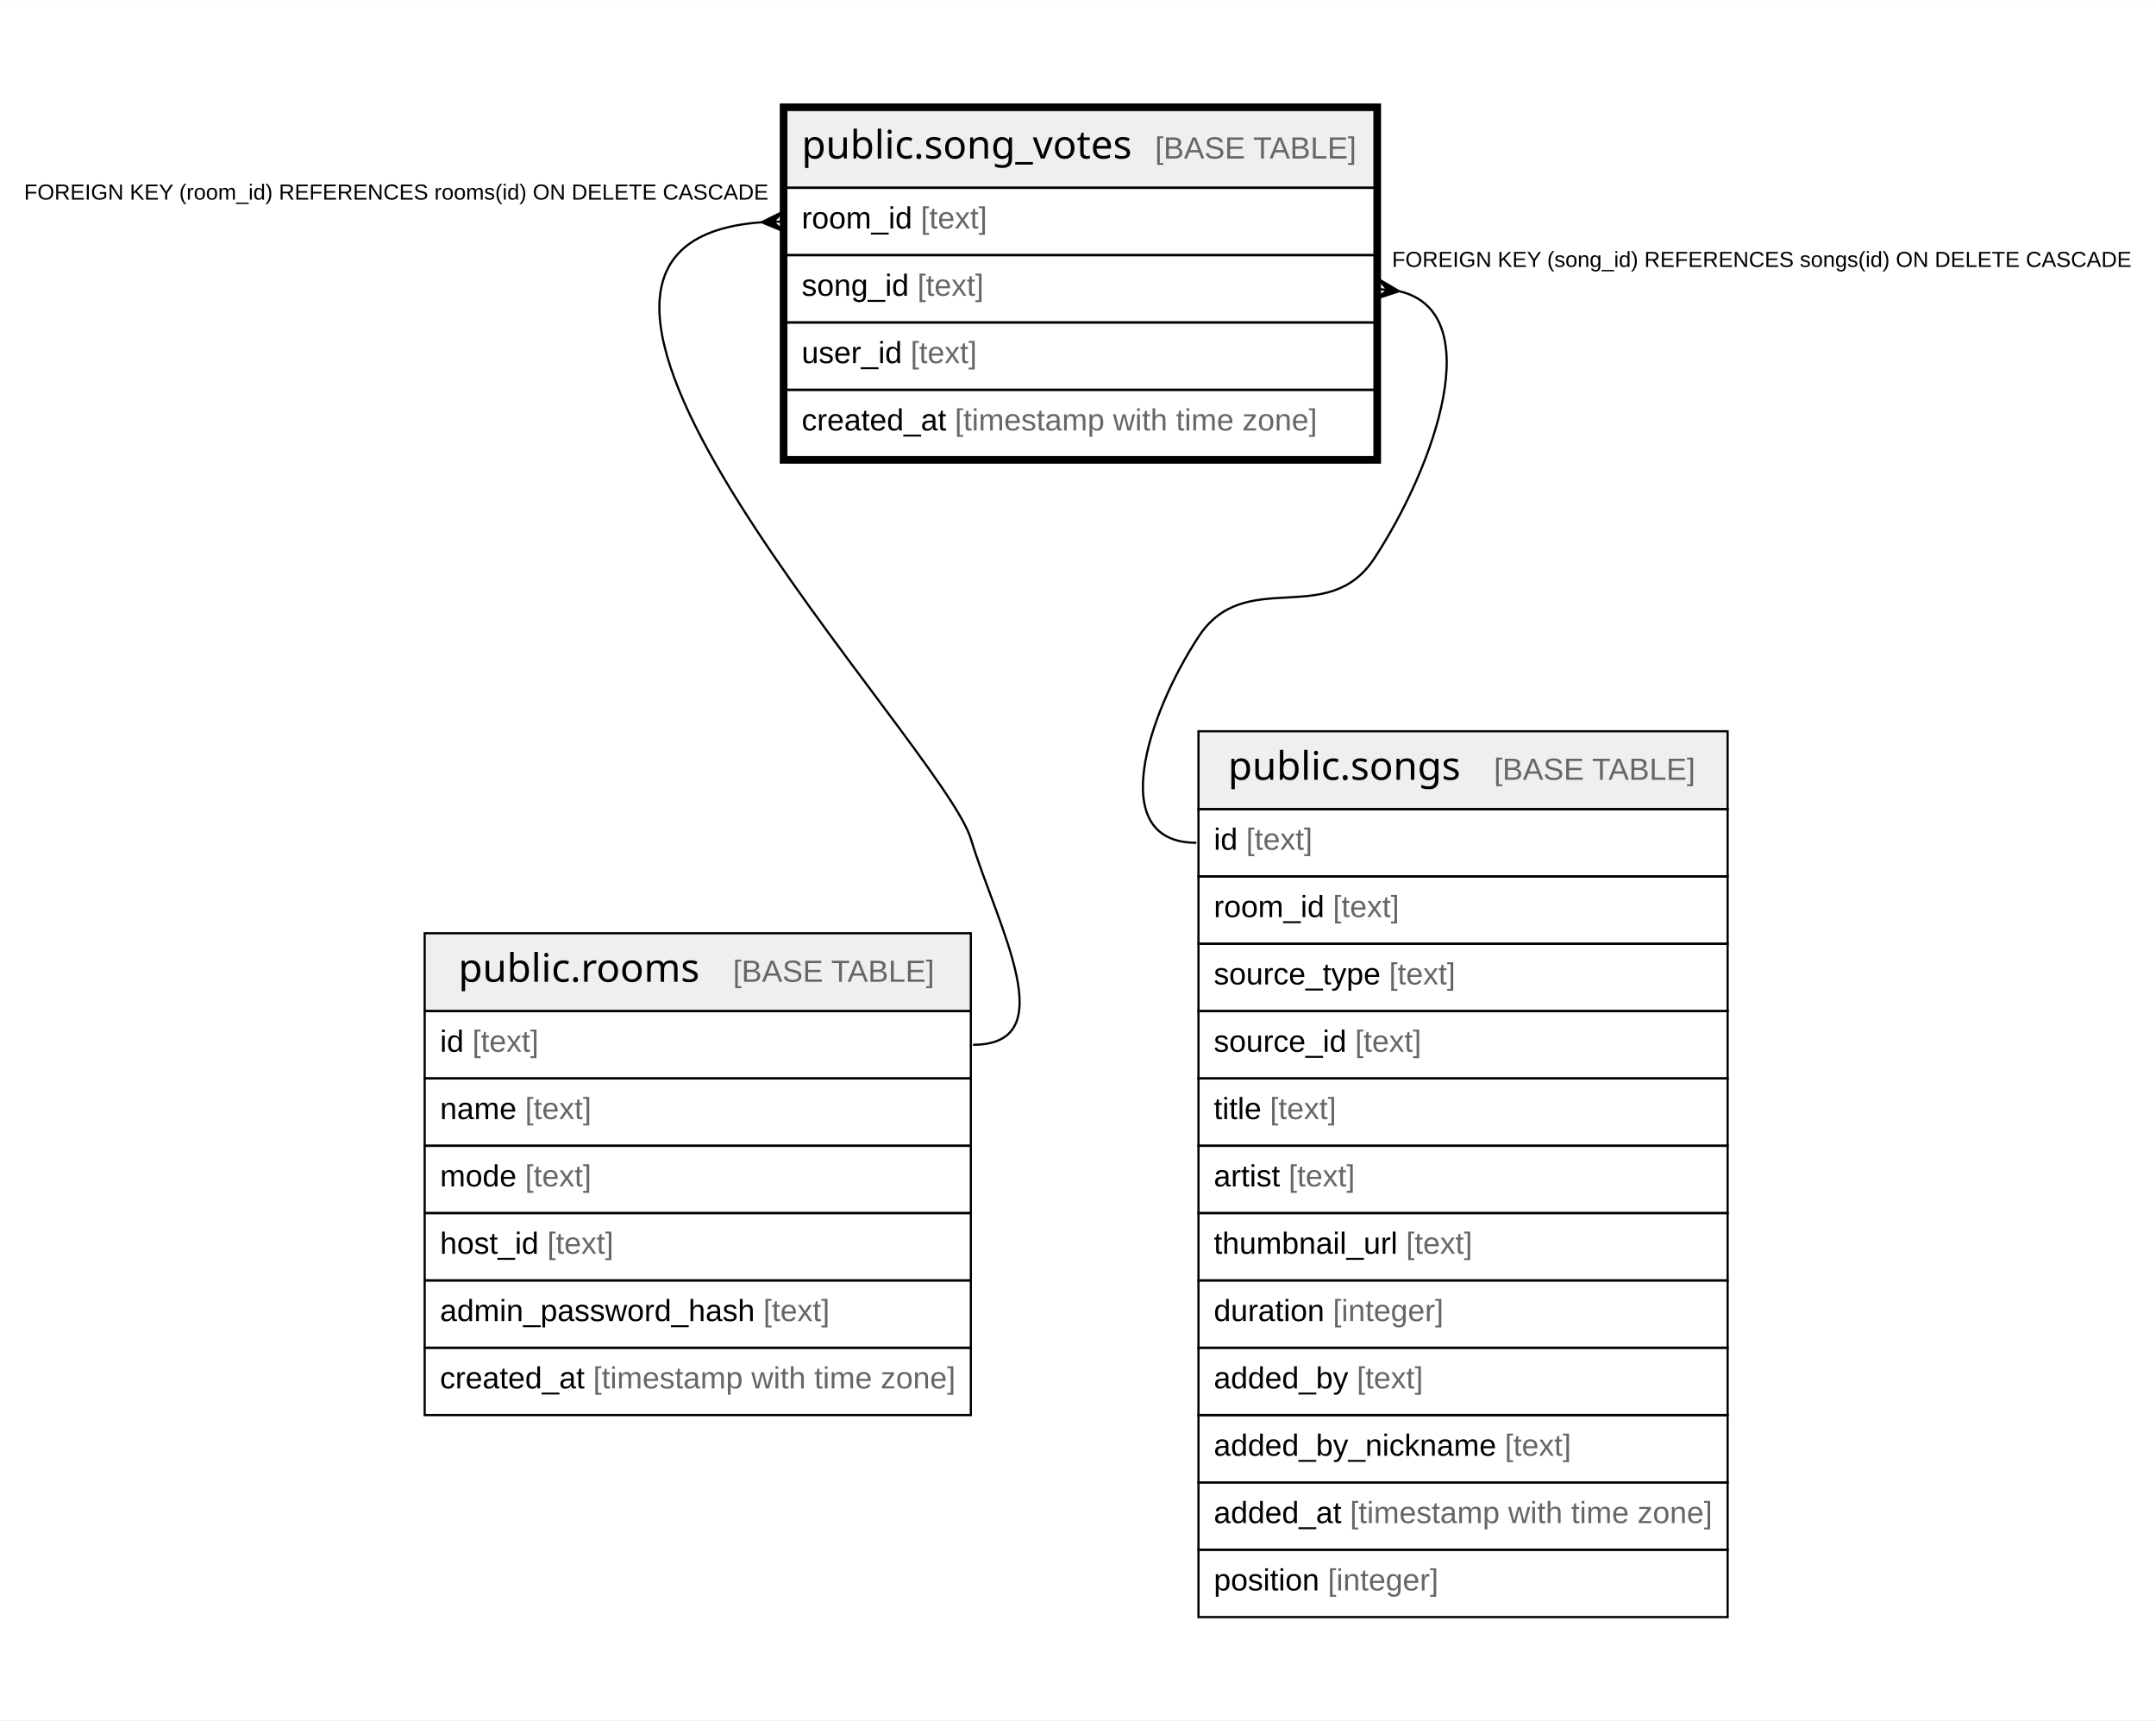
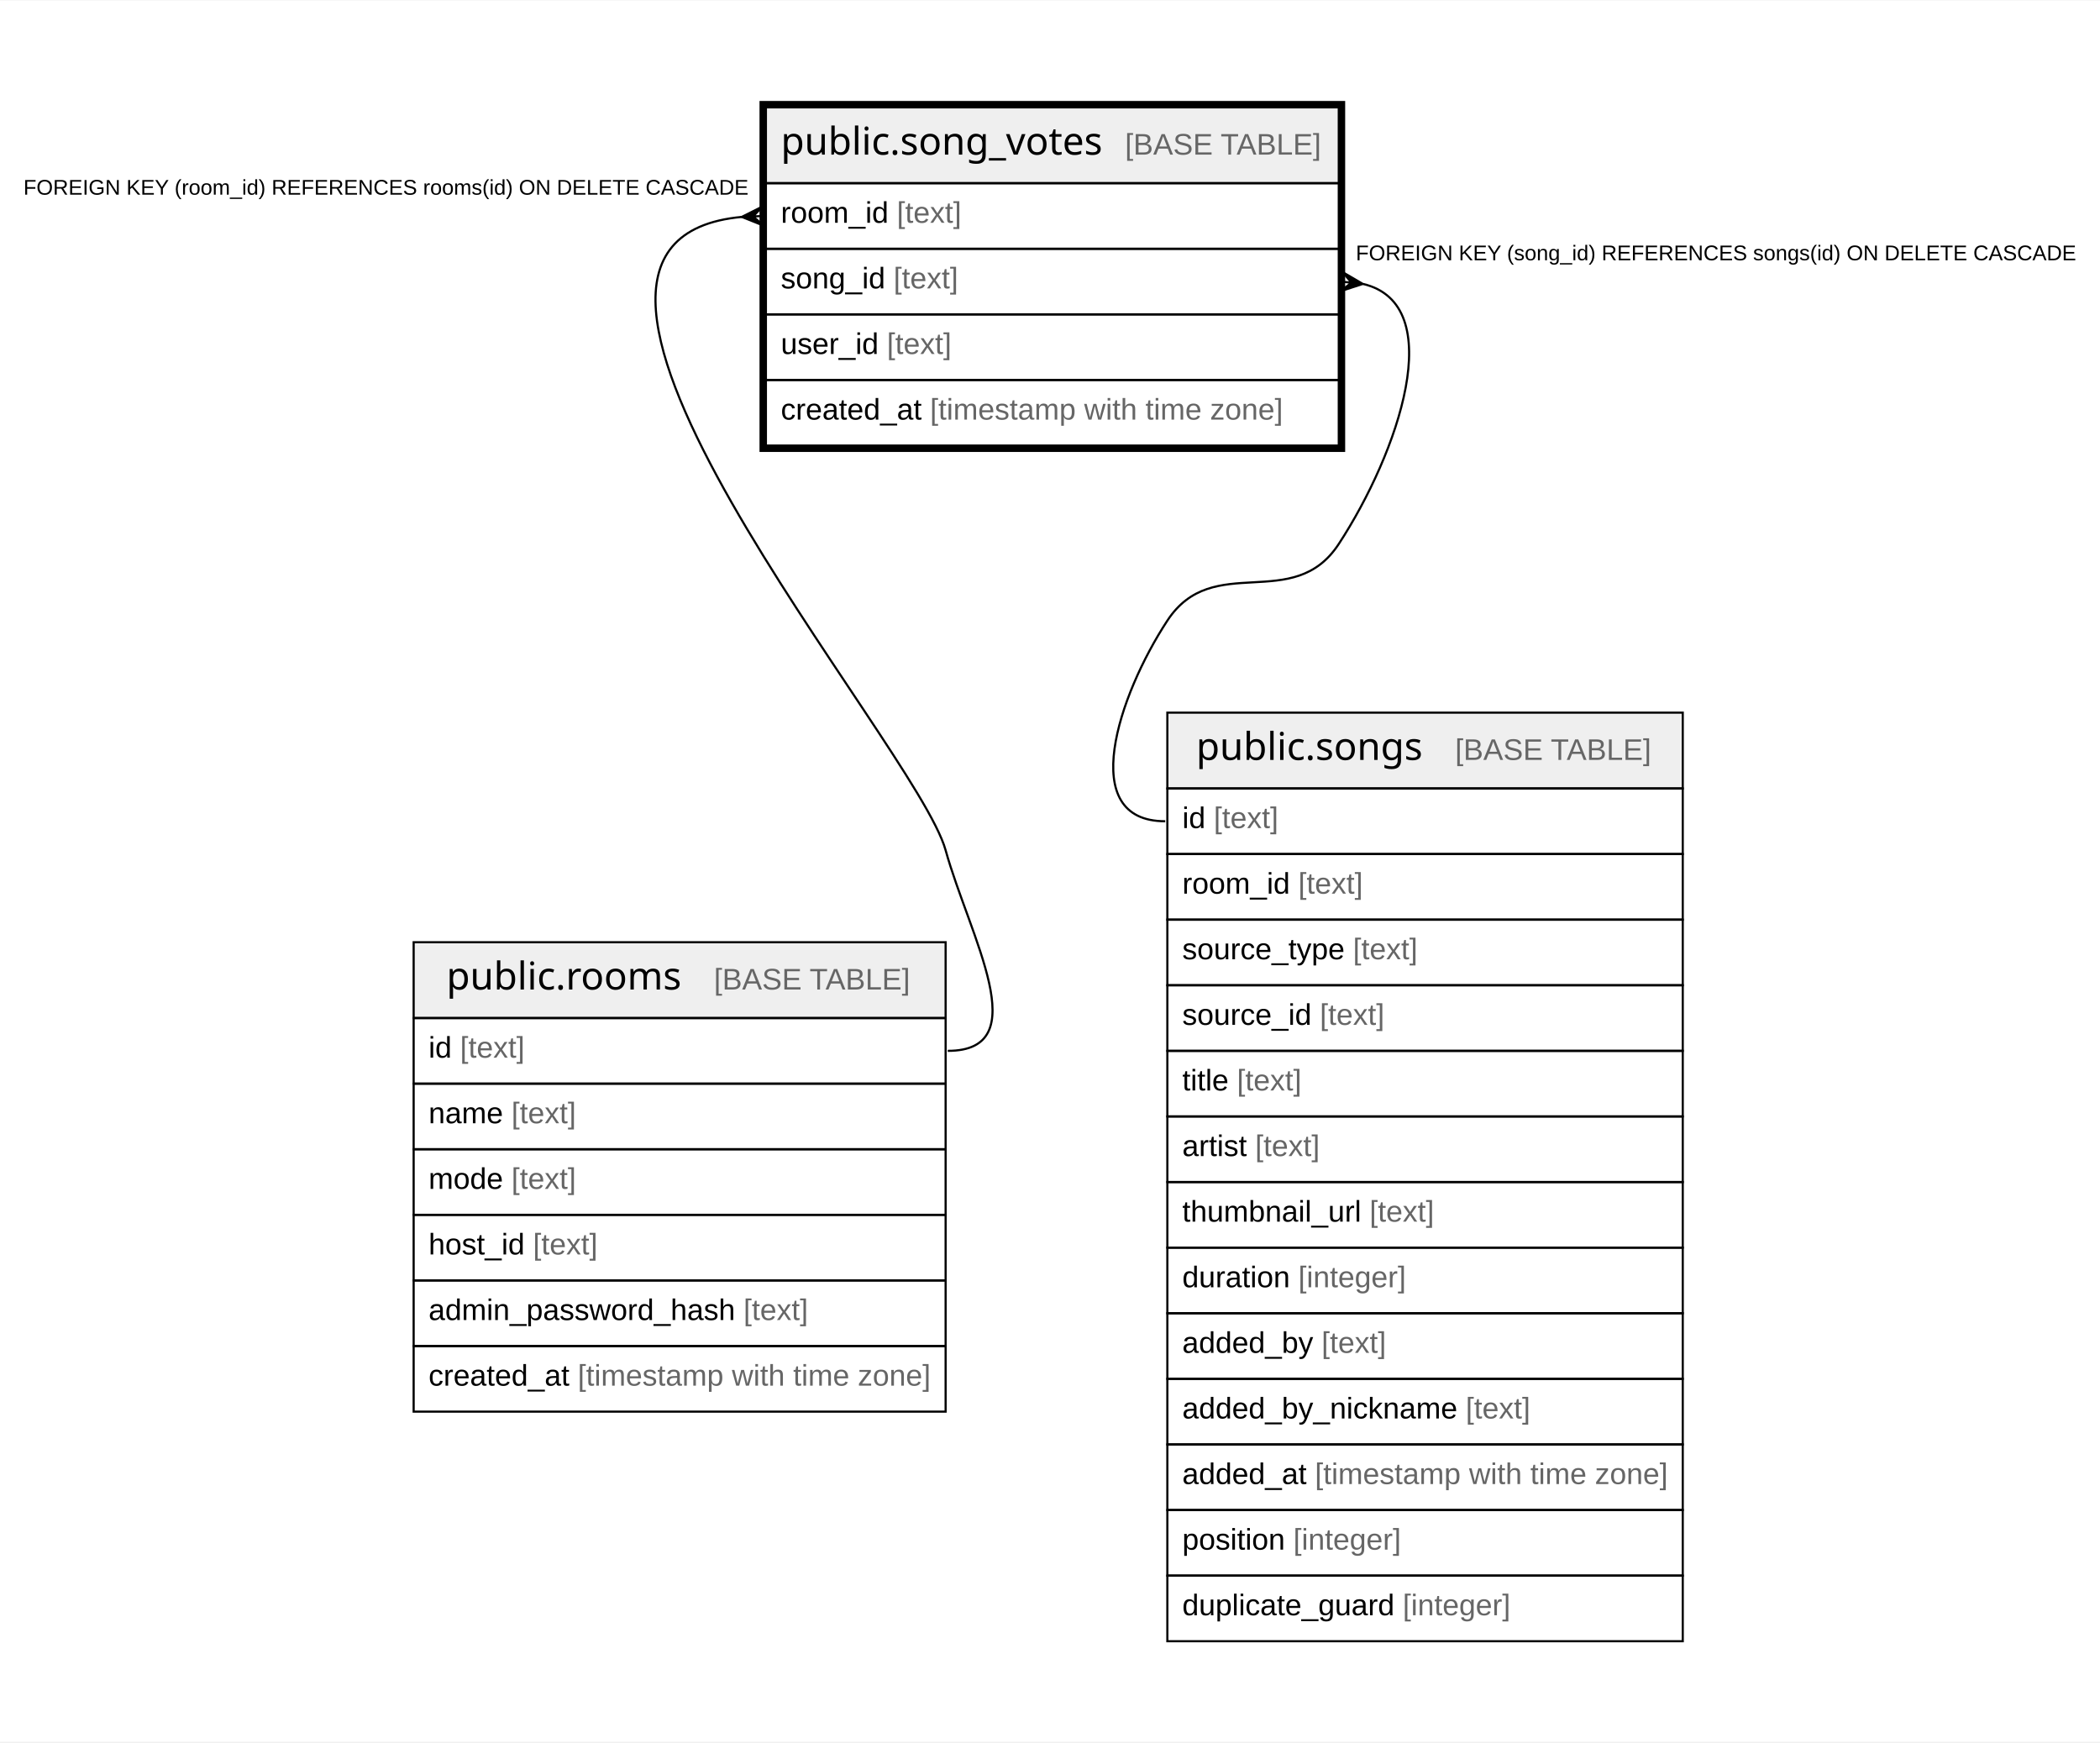
- <svg xmlns="http://www.w3.org/2000/svg" width="986pt" height="787pt" viewBox="0.00 0.00 986.02 786.80">
-   <g id="graph0" class="graph" transform="scale(1 1) rotate(0) translate(4 782.8)">
-     <polygon fill="white" stroke="none" points="-4,4 -4,-782.8 982.02,-782.8 982.02,4 -4,4" />
+ <svg xmlns="http://www.w3.org/2000/svg" width="986pt" height="818pt" viewBox="0.00 0.00 986.02 817.60">
+   <g id="graph0" class="graph" transform="scale(1 1) rotate(0) translate(4 813.6)">
+     <polygon fill="white" stroke="none" points="-4,4 -4,-813.6 982.02,-813.6 982.02,4 -4,4" />
    <g id="node1" class="node">
-       <polygon fill="#efefef" stroke="none" points="355.62,-697 355.62,-732.6 624.6,-732.6 624.6,-697 355.62,-697" />
-       <polygon fill="none" stroke="black" points="355.62,-697 355.62,-732.6 624.6,-732.6 624.6,-697 355.62,-697" />
-       <text text-anchor="start" x="362.62" y="-710.4" font-family="Arial Bold" font-size="18.00">public.song_votes</text>
-       <text text-anchor="start" x="493.11" y="-710.4" font-family="Arial" font-size="14.00">    </text>
-       <text text-anchor="start" x="524.23" y="-710.4" font-family="Arial" font-size="14.00" fill="#666666">[BASE TABLE]</text>
+       <polygon fill="#efefef" stroke="none" points="355.62,-727.8 355.62,-763.4 624.6,-763.4 624.6,-727.8 355.62,-727.8" />
+       <polygon fill="none" stroke="black" points="355.62,-727.8 355.62,-763.4 624.6,-763.4 624.6,-727.8 355.62,-727.8" />
+       <text text-anchor="start" x="362.62" y="-741.2" font-family="Arial Bold" font-size="18.00">public.song_votes</text>
+       <text text-anchor="start" x="493.11" y="-741.2" font-family="Arial" font-size="14.00">    </text>
+       <text text-anchor="start" x="524.23" y="-741.2" font-family="Arial" font-size="14.00" fill="#666666">[BASE TABLE]</text>
+       <polygon fill="none" stroke="black" points="355.62,-697 355.62,-727.8 624.6,-727.8 624.6,-697 355.62,-697" />
+       <text text-anchor="start" x="362.62" y="-709.2" font-family="Arial" font-size="14.00">room_id </text>
+       <text text-anchor="start" x="417.09" y="-709.2" font-family="Arial" font-size="14.00" fill="#666666">[text]</text>
      <polygon fill="none" stroke="black" points="355.62,-666.2 355.62,-697 624.6,-697 624.6,-666.2 355.62,-666.2" />
-       <text text-anchor="start" x="362.62" y="-678.4" font-family="Arial" font-size="14.00">room_id </text>
-       <text text-anchor="start" x="417.09" y="-678.4" font-family="Arial" font-size="14.00" fill="#666666">[text]</text>
+       <text text-anchor="start" x="362.62" y="-678.4" font-family="Arial" font-size="14.00">song_id </text>
+       <text text-anchor="start" x="415.55" y="-678.4" font-family="Arial" font-size="14.00" fill="#666666">[text]</text>
      <polygon fill="none" stroke="black" points="355.62,-635.4 355.62,-666.2 624.6,-666.2 624.6,-635.4 355.62,-635.4" />
-       <text text-anchor="start" x="362.62" y="-647.6" font-family="Arial" font-size="14.00">song_id </text>
-       <text text-anchor="start" x="415.55" y="-647.6" font-family="Arial" font-size="14.00" fill="#666666">[text]</text>
+       <text text-anchor="start" x="362.62" y="-647.6" font-family="Arial" font-size="14.00">user_id </text>
+       <text text-anchor="start" x="412.43" y="-647.6" font-family="Arial" font-size="14.00" fill="#666666">[text]</text>
      <polygon fill="none" stroke="black" points="355.62,-604.6 355.62,-635.4 624.6,-635.4 624.6,-604.6 355.62,-604.6" />
-       <text text-anchor="start" x="362.62" y="-616.8" font-family="Arial" font-size="14.00">user_id </text>
-       <text text-anchor="start" x="412.43" y="-616.8" font-family="Arial" font-size="14.00" fill="#666666">[text]</text>
-       <polygon fill="none" stroke="black" points="355.62,-573.8 355.62,-604.6 624.6,-604.6 624.6,-573.8 355.62,-573.8" />
-       <text text-anchor="start" x="362.62" y="-586" font-family="Arial" font-size="14.00">created_at </text>
-       <text text-anchor="start" x="432.67" y="-586" font-family="Arial" font-size="14.00" fill="#666666">[timestamp with time zone]</text>
-       <polygon fill="none" stroke="black" stroke-width="3" points="354.12,-572.3 354.12,-734.1 626.1,-734.1 626.1,-572.3 354.12,-572.3" />
+       <text text-anchor="start" x="362.62" y="-616.8" font-family="Arial" font-size="14.00">created_at </text>
+       <text text-anchor="start" x="432.67" y="-616.8" font-family="Arial" font-size="14.00" fill="#666666">[timestamp with time zone]</text>
+       <polygon fill="none" stroke="black" stroke-width="3" points="354.12,-603.1 354.12,-764.9 626.1,-764.9 626.1,-603.1 354.12,-603.1" />
    </g>
    <g id="node2" class="node">
-       <polygon fill="#efefef" stroke="none" points="190.22,-320.4 190.22,-356 440,-356 440,-320.4 190.22,-320.4" />
-       <polygon fill="none" stroke="black" points="190.22,-320.4 190.22,-356 440,-356 440,-320.4 190.22,-320.4" />
-       <text text-anchor="start" x="205.62" y="-333.8" font-family="Arial Bold" font-size="18.00">public.rooms</text>
-       <text text-anchor="start" x="300.11" y="-333.8" font-family="Arial" font-size="14.00">    </text>
-       <text text-anchor="start" x="331.23" y="-333.8" font-family="Arial" font-size="14.00" fill="#666666">[BASE TABLE]</text>
-       <polygon fill="none" stroke="black" points="190.22,-289.6 190.22,-320.4 440,-320.4 440,-289.6 190.22,-289.6" />
-       <text text-anchor="start" x="197.22" y="-301.8" font-family="Arial" font-size="14.00">id </text>
-       <text text-anchor="start" x="212.01" y="-301.8" font-family="Arial" font-size="14.00" fill="#666666">[text]</text>
-       <polygon fill="none" stroke="black" points="190.22,-258.8 190.22,-289.6 440,-289.6 440,-258.8 190.22,-258.8" />
-       <text text-anchor="start" x="197.22" y="-271" font-family="Arial" font-size="14.00">name </text>
-       <text text-anchor="start" x="236.13" y="-271" font-family="Arial" font-size="14.00" fill="#666666">[text]</text>
-       <polygon fill="none" stroke="black" points="190.22,-228 190.22,-258.8 440,-258.8 440,-228 190.22,-228" />
-       <text text-anchor="start" x="197.22" y="-240.2" font-family="Arial" font-size="14.00">mode </text>
-       <text text-anchor="start" x="236.13" y="-240.2" font-family="Arial" font-size="14.00" fill="#666666">[text]</text>
-       <polygon fill="none" stroke="black" points="190.22,-197.2 190.22,-228 440,-228 440,-197.2 190.22,-197.2" />
-       <text text-anchor="start" x="197.22" y="-209.4" font-family="Arial" font-size="14.00">host_id </text>
-       <text text-anchor="start" x="246.26" y="-209.4" font-family="Arial" font-size="14.00" fill="#666666">[text]</text>
-       <polygon fill="none" stroke="black" points="190.22,-166.4 190.22,-197.2 440,-197.2 440,-166.4 190.22,-166.4" />
-       <text text-anchor="start" x="197.22" y="-178.6" font-family="Arial" font-size="14.00">admin_password_hash </text>
-       <text text-anchor="start" x="345.09" y="-178.6" font-family="Arial" font-size="14.00" fill="#666666">[text]</text>
-       <polygon fill="none" stroke="black" points="190.22,-135.6 190.22,-166.4 440,-166.4 440,-135.6 190.22,-135.6" />
-       <text text-anchor="start" x="197.22" y="-147.8" font-family="Arial" font-size="14.00">created_at </text>
-       <text text-anchor="start" x="267.27" y="-147.8" font-family="Arial" font-size="14.00" fill="#666666">[timestamp with time zone]</text>
+       <polygon fill="#efefef" stroke="none" points="190.22,-335.8 190.22,-371.4 440,-371.4 440,-335.8 190.22,-335.8" />
+       <polygon fill="none" stroke="black" points="190.22,-335.8 190.22,-371.4 440,-371.4 440,-335.8 190.22,-335.8" />
+       <text text-anchor="start" x="205.62" y="-349.2" font-family="Arial Bold" font-size="18.00">public.rooms</text>
+       <text text-anchor="start" x="300.11" y="-349.2" font-family="Arial" font-size="14.00">    </text>
+       <text text-anchor="start" x="331.23" y="-349.2" font-family="Arial" font-size="14.00" fill="#666666">[BASE TABLE]</text>
+       <polygon fill="none" stroke="black" points="190.22,-305 190.22,-335.8 440,-335.8 440,-305 190.22,-305" />
+       <text text-anchor="start" x="197.22" y="-317.2" font-family="Arial" font-size="14.00">id </text>
+       <text text-anchor="start" x="212.01" y="-317.2" font-family="Arial" font-size="14.00" fill="#666666">[text]</text>
+       <polygon fill="none" stroke="black" points="190.22,-274.2 190.22,-305 440,-305 440,-274.2 190.22,-274.2" />
+       <text text-anchor="start" x="197.22" y="-286.4" font-family="Arial" font-size="14.00">name </text>
+       <text text-anchor="start" x="236.13" y="-286.4" font-family="Arial" font-size="14.00" fill="#666666">[text]</text>
+       <polygon fill="none" stroke="black" points="190.22,-243.4 190.22,-274.2 440,-274.2 440,-243.4 190.22,-243.4" />
+       <text text-anchor="start" x="197.22" y="-255.6" font-family="Arial" font-size="14.00">mode </text>
+       <text text-anchor="start" x="236.13" y="-255.6" font-family="Arial" font-size="14.00" fill="#666666">[text]</text>
+       <polygon fill="none" stroke="black" points="190.22,-212.6 190.22,-243.4 440,-243.4 440,-212.6 190.22,-212.6" />
+       <text text-anchor="start" x="197.22" y="-224.8" font-family="Arial" font-size="14.00">host_id </text>
+       <text text-anchor="start" x="246.26" y="-224.8" font-family="Arial" font-size="14.00" fill="#666666">[text]</text>
+       <polygon fill="none" stroke="black" points="190.22,-181.8 190.22,-212.6 440,-212.6 440,-181.8 190.22,-181.8" />
+       <text text-anchor="start" x="197.22" y="-194" font-family="Arial" font-size="14.00">admin_password_hash </text>
+       <text text-anchor="start" x="345.09" y="-194" font-family="Arial" font-size="14.00" fill="#666666">[text]</text>
+       <polygon fill="none" stroke="black" points="190.22,-151 190.22,-181.8 440,-181.8 440,-151 190.22,-151" />
+       <text text-anchor="start" x="197.22" y="-163.2" font-family="Arial" font-size="14.00">created_at </text>
+       <text text-anchor="start" x="267.27" y="-163.2" font-family="Arial" font-size="14.00" fill="#666666">[timestamp with time zone]</text>
    </g>
    <g id="edge1" class="edge">
-       <path fill="none" stroke="black" d="M344.28,-681.24C202.73,-671.01 426.71,-442.77 440,-399.2 452.21,-359.15 482.87,-305 441,-305" />
-       <polygon fill="black" stroke="black" points="344.29,-681.25 354.13,-686.09 349.62,-681.43 353.95,-681.58 353.95,-681.58 353.95,-681.58 349.62,-681.43 354.44,-677.09 344.29,-681.25" />
-       <text text-anchor="start" x="7" y="-691.6" font-family="Arial" font-size="10.00">FOREIGN KEY (room_id) REFERENCES rooms(id) ON DELETE CASCADE</text>
+       <path fill="none" stroke="black" d="M344.47,-711.97C217.8,-700.5 425.99,-465.09 440,-414.6 451.19,-374.25 482.87,-320.4 441,-320.4" />
+       <polygon fill="black" stroke="black" points="344.3,-711.96 354.09,-716.88 349.62,-712.19 353.95,-712.37 353.95,-712.37 353.95,-712.37 349.62,-712.19 354.48,-707.89 344.3,-711.96" />
+       <text text-anchor="start" x="7" y="-722.4" font-family="Arial" font-size="10.00">FOREIGN KEY (room_id) REFERENCES rooms(id) ON DELETE CASCADE</text>
    </g>
    <g id="node3" class="node">
-       <polygon fill="#efefef" stroke="none" points="544.11,-412.8 544.11,-448.4 786.11,-448.4 786.11,-412.8 544.11,-412.8" />
-       <polygon fill="none" stroke="black" points="544.11,-412.8 544.11,-448.4 786.11,-448.4 786.11,-412.8 544.11,-412.8" />
-       <text text-anchor="start" x="557.62" y="-426.2" font-family="Arial Bold" font-size="18.00">public.songs</text>
-       <text text-anchor="start" x="648.12" y="-426.2" font-family="Arial" font-size="14.00">    </text>
-       <text text-anchor="start" x="679.23" y="-426.2" font-family="Arial" font-size="14.00" fill="#666666">[BASE TABLE]</text>
+       <polygon fill="#efefef" stroke="none" points="544.11,-443.6 544.11,-479.2 786.11,-479.2 786.11,-443.6 544.11,-443.6" />
+       <polygon fill="none" stroke="black" points="544.11,-443.6 544.11,-479.2 786.11,-479.2 786.11,-443.6 544.11,-443.6" />
+       <text text-anchor="start" x="557.62" y="-457" font-family="Arial Bold" font-size="18.00">public.songs</text>
+       <text text-anchor="start" x="648.12" y="-457" font-family="Arial" font-size="14.00">    </text>
+       <text text-anchor="start" x="679.23" y="-457" font-family="Arial" font-size="14.00" fill="#666666">[BASE TABLE]</text>
+       <polygon fill="none" stroke="black" points="544.11,-412.8 544.11,-443.6 786.11,-443.6 786.11,-412.8 544.11,-412.8" />
+       <text text-anchor="start" x="551.11" y="-425" font-family="Arial" font-size="14.00">id </text>
+       <text text-anchor="start" x="565.89" y="-425" font-family="Arial" font-size="14.00" fill="#666666">[text]</text>
      <polygon fill="none" stroke="black" points="544.11,-382 544.11,-412.8 786.11,-412.8 786.11,-382 544.11,-382" />
-       <text text-anchor="start" x="551.11" y="-394.2" font-family="Arial" font-size="14.00">id </text>
-       <text text-anchor="start" x="565.89" y="-394.2" font-family="Arial" font-size="14.00" fill="#666666">[text]</text>
+       <text text-anchor="start" x="551.11" y="-394.2" font-family="Arial" font-size="14.00">room_id </text>
+       <text text-anchor="start" x="605.58" y="-394.2" font-family="Arial" font-size="14.00" fill="#666666">[text]</text>
      <polygon fill="none" stroke="black" points="544.11,-351.2 544.11,-382 786.11,-382 786.11,-351.2 544.11,-351.2" />
-       <text text-anchor="start" x="551.11" y="-363.4" font-family="Arial" font-size="14.00">room_id </text>
-       <text text-anchor="start" x="605.58" y="-363.4" font-family="Arial" font-size="14.00" fill="#666666">[text]</text>
+       <text text-anchor="start" x="551.11" y="-363.4" font-family="Arial" font-size="14.00">source_type </text>
+       <text text-anchor="start" x="631.27" y="-363.4" font-family="Arial" font-size="14.00" fill="#666666">[text]</text>
      <polygon fill="none" stroke="black" points="544.11,-320.4 544.11,-351.2 786.11,-351.2 786.11,-320.4 544.11,-320.4" />
-       <text text-anchor="start" x="551.11" y="-332.6" font-family="Arial" font-size="14.00">source_type </text>
-       <text text-anchor="start" x="631.27" y="-332.6" font-family="Arial" font-size="14.00" fill="#666666">[text]</text>
+       <text text-anchor="start" x="551.11" y="-332.6" font-family="Arial" font-size="14.00">source_id </text>
+       <text text-anchor="start" x="615.7" y="-332.6" font-family="Arial" font-size="14.00" fill="#666666">[text]</text>
      <polygon fill="none" stroke="black" points="544.11,-289.6 544.11,-320.4 786.11,-320.4 786.11,-289.6 544.11,-289.6" />
-       <text text-anchor="start" x="551.11" y="-301.8" font-family="Arial" font-size="14.00">source_id </text>
-       <text text-anchor="start" x="615.7" y="-301.8" font-family="Arial" font-size="14.00" fill="#666666">[text]</text>
+       <text text-anchor="start" x="551.11" y="-301.8" font-family="Arial" font-size="14.00">title </text>
+       <text text-anchor="start" x="576.78" y="-301.8" font-family="Arial" font-size="14.00" fill="#666666">[text]</text>
      <polygon fill="none" stroke="black" points="544.11,-258.8 544.11,-289.6 786.11,-289.6 786.11,-258.8 544.11,-258.8" />
-       <text text-anchor="start" x="551.11" y="-271" font-family="Arial" font-size="14.00">title </text>
-       <text text-anchor="start" x="576.78" y="-271" font-family="Arial" font-size="14.00" fill="#666666">[text]</text>
+       <text text-anchor="start" x="551.11" y="-271" font-family="Arial" font-size="14.00">artist </text>
+       <text text-anchor="start" x="585.33" y="-271" font-family="Arial" font-size="14.00" fill="#666666">[text]</text>
      <polygon fill="none" stroke="black" points="544.11,-228 544.11,-258.8 786.11,-258.8 786.11,-228 544.11,-228" />
-       <text text-anchor="start" x="551.11" y="-240.2" font-family="Arial" font-size="14.00">artist </text>
-       <text text-anchor="start" x="585.33" y="-240.2" font-family="Arial" font-size="14.00" fill="#666666">[text]</text>
+       <text text-anchor="start" x="551.11" y="-240.2" font-family="Arial" font-size="14.00">thumbnail_url </text>
+       <text text-anchor="start" x="639.04" y="-240.2" font-family="Arial" font-size="14.00" fill="#666666">[text]</text>
      <polygon fill="none" stroke="black" points="544.11,-197.2 544.11,-228 786.11,-228 786.11,-197.2 544.11,-197.2" />
-       <text text-anchor="start" x="551.11" y="-209.4" font-family="Arial" font-size="14.00">thumbnail_url </text>
-       <text text-anchor="start" x="639.04" y="-209.4" font-family="Arial" font-size="14.00" fill="#666666">[text]</text>
+       <text text-anchor="start" x="551.11" y="-209.4" font-family="Arial" font-size="14.00">duration </text>
+       <text text-anchor="start" x="605.59" y="-209.4" font-family="Arial" font-size="14.00" fill="#666666">[integer]</text>
      <polygon fill="none" stroke="black" points="544.11,-166.4 544.11,-197.2 786.11,-197.2 786.11,-166.4 544.11,-166.4" />
-       <text text-anchor="start" x="551.11" y="-178.6" font-family="Arial" font-size="14.00">duration </text>
-       <text text-anchor="start" x="605.59" y="-178.6" font-family="Arial" font-size="14.00" fill="#666666">[integer]</text>
+       <text text-anchor="start" x="551.11" y="-178.6" font-family="Arial" font-size="14.00">added_by </text>
+       <text text-anchor="start" x="616.5" y="-178.6" font-family="Arial" font-size="14.00" fill="#666666">[text]</text>
      <polygon fill="none" stroke="black" points="544.11,-135.6 544.11,-166.4 786.11,-166.4 786.11,-135.6 544.11,-135.6" />
-       <text text-anchor="start" x="551.11" y="-147.8" font-family="Arial" font-size="14.00">added_by </text>
-       <text text-anchor="start" x="616.5" y="-147.8" font-family="Arial" font-size="14.00" fill="#666666">[text]</text>
+       <text text-anchor="start" x="551.11" y="-147.8" font-family="Arial" font-size="14.00">added_by_nickname </text>
+       <text text-anchor="start" x="684.2" y="-147.8" font-family="Arial" font-size="14.00" fill="#666666">[text]</text>
      <polygon fill="none" stroke="black" points="544.11,-104.8 544.11,-135.6 786.11,-135.6 786.11,-104.8 544.11,-104.8" />
-       <text text-anchor="start" x="551.11" y="-117" font-family="Arial" font-size="14.00">added_by_nickname </text>
-       <text text-anchor="start" x="684.2" y="-117" font-family="Arial" font-size="14.00" fill="#666666">[text]</text>
+       <text text-anchor="start" x="551.11" y="-117" font-family="Arial" font-size="14.00">added_at </text>
+       <text text-anchor="start" x="613.39" y="-117" font-family="Arial" font-size="14.00" fill="#666666">[timestamp with time zone]</text>
      <polygon fill="none" stroke="black" points="544.11,-74 544.11,-104.8 786.11,-104.8 786.11,-74 544.11,-74" />
-       <text text-anchor="start" x="551.11" y="-86.2" font-family="Arial" font-size="14.00">added_at </text>
-       <text text-anchor="start" x="613.39" y="-86.2" font-family="Arial" font-size="14.00" fill="#666666">[timestamp with time zone]</text>
+       <text text-anchor="start" x="551.11" y="-86.2" font-family="Arial" font-size="14.00">position </text>
+       <text text-anchor="start" x="603.25" y="-86.2" font-family="Arial" font-size="14.00" fill="#666666">[integer]</text>
      <polygon fill="none" stroke="black" points="544.11,-43.2 544.11,-74 786.11,-74 786.11,-43.2 544.11,-43.2" />
-       <text text-anchor="start" x="551.11" y="-55.4" font-family="Arial" font-size="14.00">position </text>
-       <text text-anchor="start" x="603.25" y="-55.4" font-family="Arial" font-size="14.00" fill="#666666">[integer]</text>
+       <text text-anchor="start" x="551.11" y="-55.4" font-family="Arial" font-size="14.00">duplicate_guard </text>
+       <text text-anchor="start" x="654.63" y="-55.4" font-family="Arial" font-size="14.00" fill="#666666">[integer]</text>
    </g>
    <g id="edge2" class="edge">
-       <path fill="none" stroke="black" d="M635.98,-649.69C676.71,-640.08 652.46,-570.2 624.6,-527.6 603.15,-494.8 565.6,-524.37 544.11,-491.6 521.15,-456.59 501.24,-397.4 543.11,-397.4" />
-       <polygon fill="black" stroke="black" points="635.88,-649.7 625.45,-646.29 630.57,-650.27 626.27,-650.73 626.27,-650.73 626.27,-650.73 630.57,-650.27 626.41,-655.24 635.88,-649.7" />
-       <text text-anchor="start" x="632.6" y="-660.8" font-family="Arial" font-size="10.00">FOREIGN KEY (song_id) REFERENCES songs(id) ON DELETE CASCADE</text>
+       <path fill="none" stroke="black" d="M635.98,-680.49C676.71,-670.88 652.46,-601 624.6,-558.4 603.15,-525.6 565.6,-555.17 544.11,-522.4 521.15,-487.39 501.24,-428.2 543.11,-428.2" />
+       <polygon fill="black" stroke="black" points="635.88,-680.5 625.45,-677.09 630.57,-681.07 626.27,-681.53 626.27,-681.53 626.27,-681.53 630.57,-681.07 626.41,-686.04 635.88,-680.5" />
+       <text text-anchor="start" x="632.6" y="-691.6" font-family="Arial" font-size="10.00">FOREIGN KEY (song_id) REFERENCES songs(id) ON DELETE CASCADE</text>
    </g>
  </g>
</svg>
